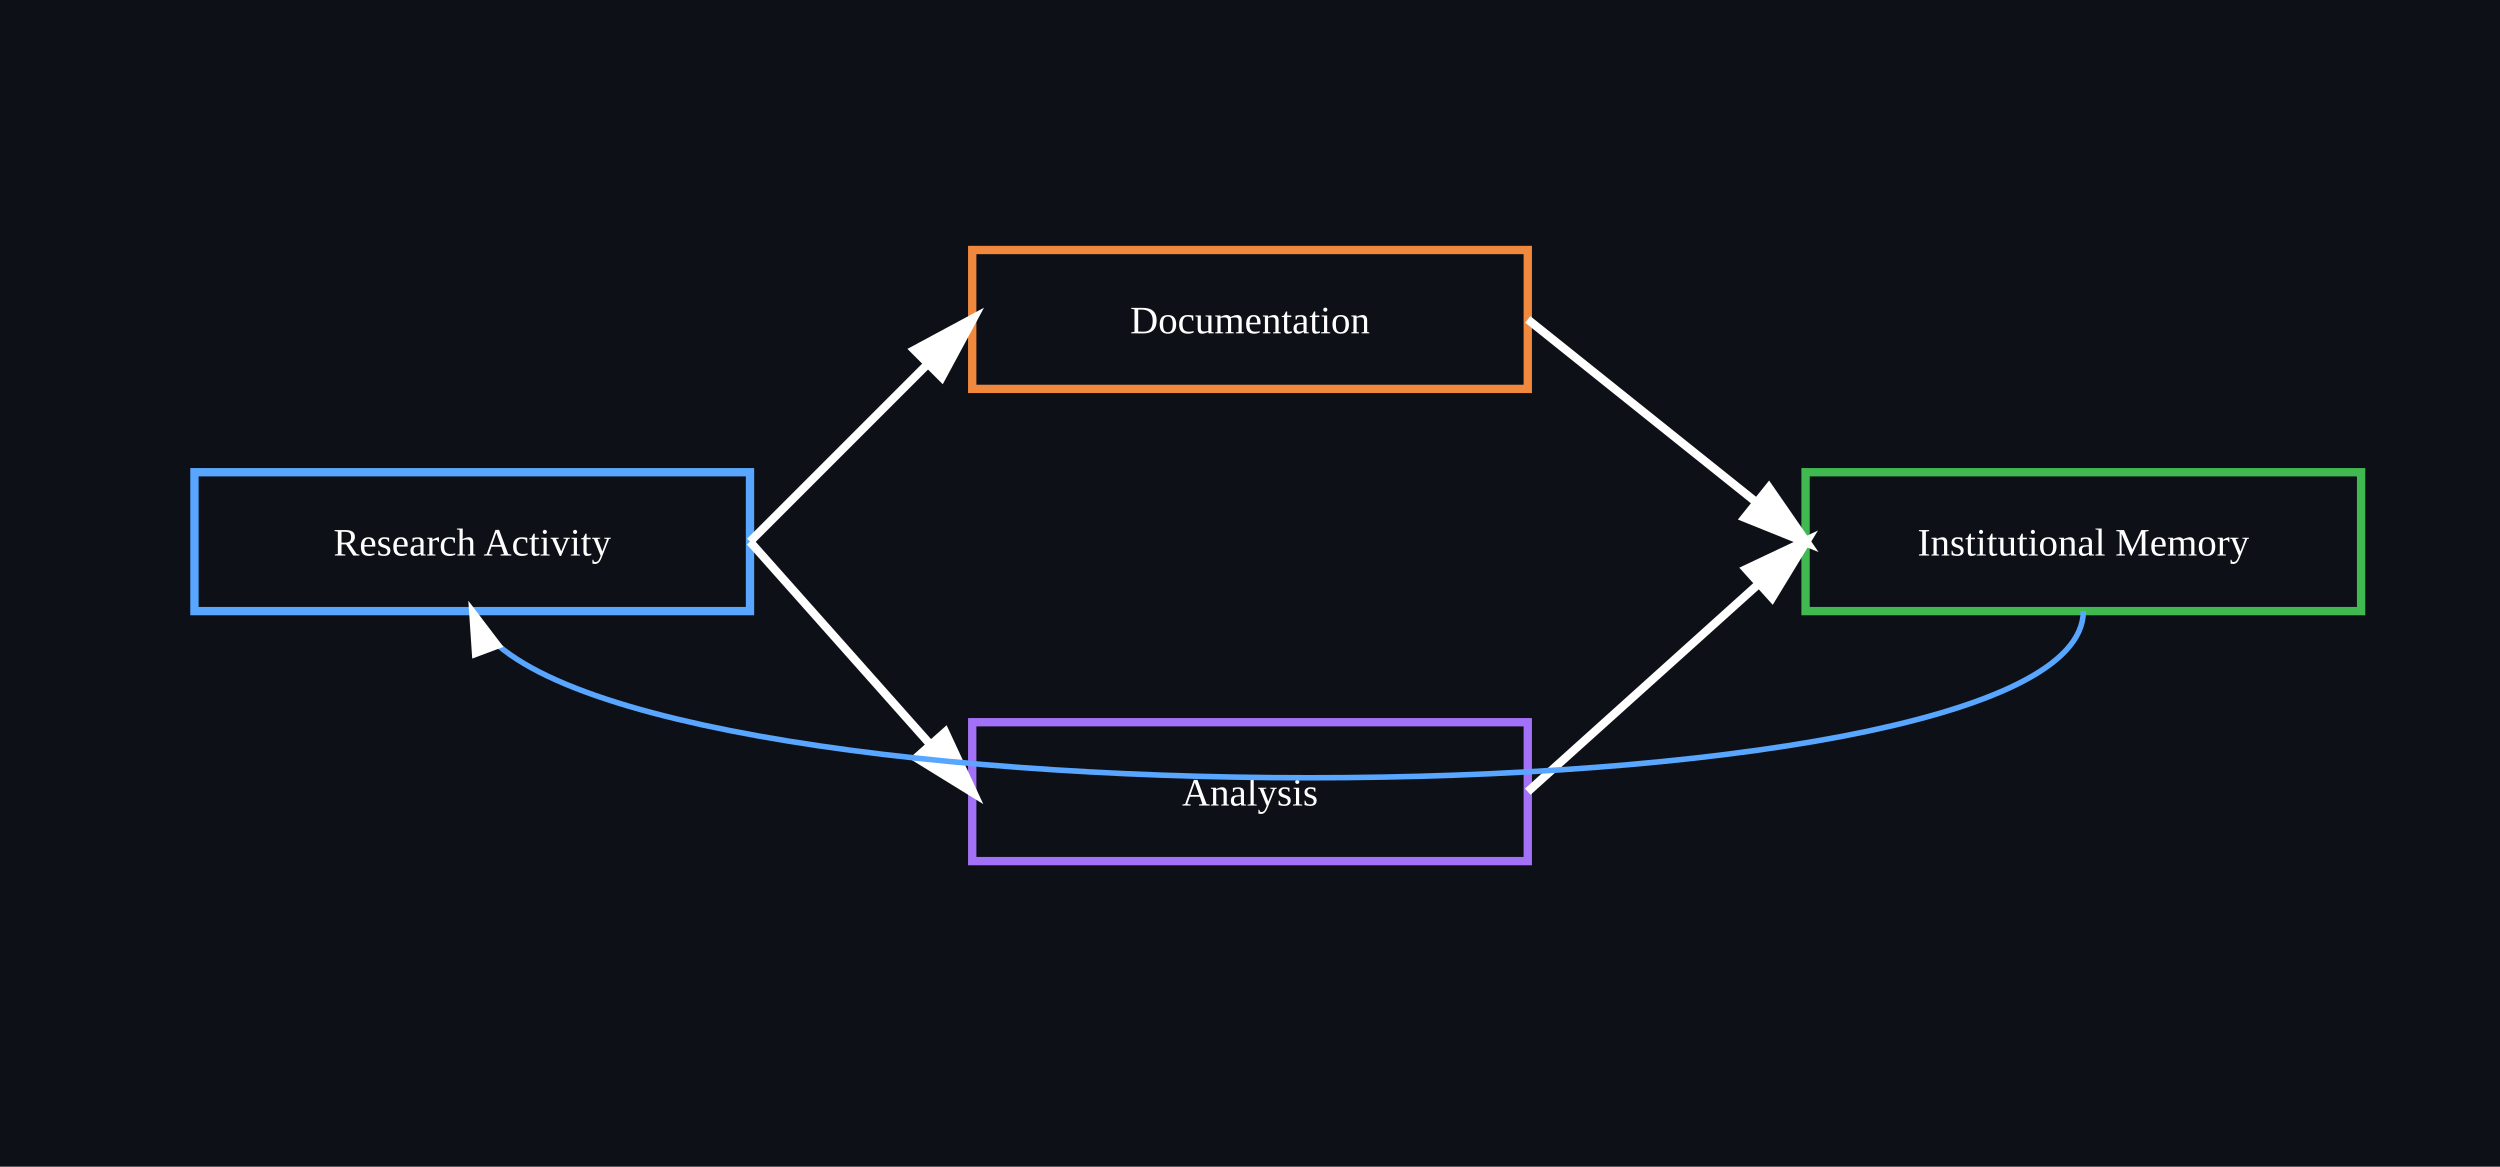
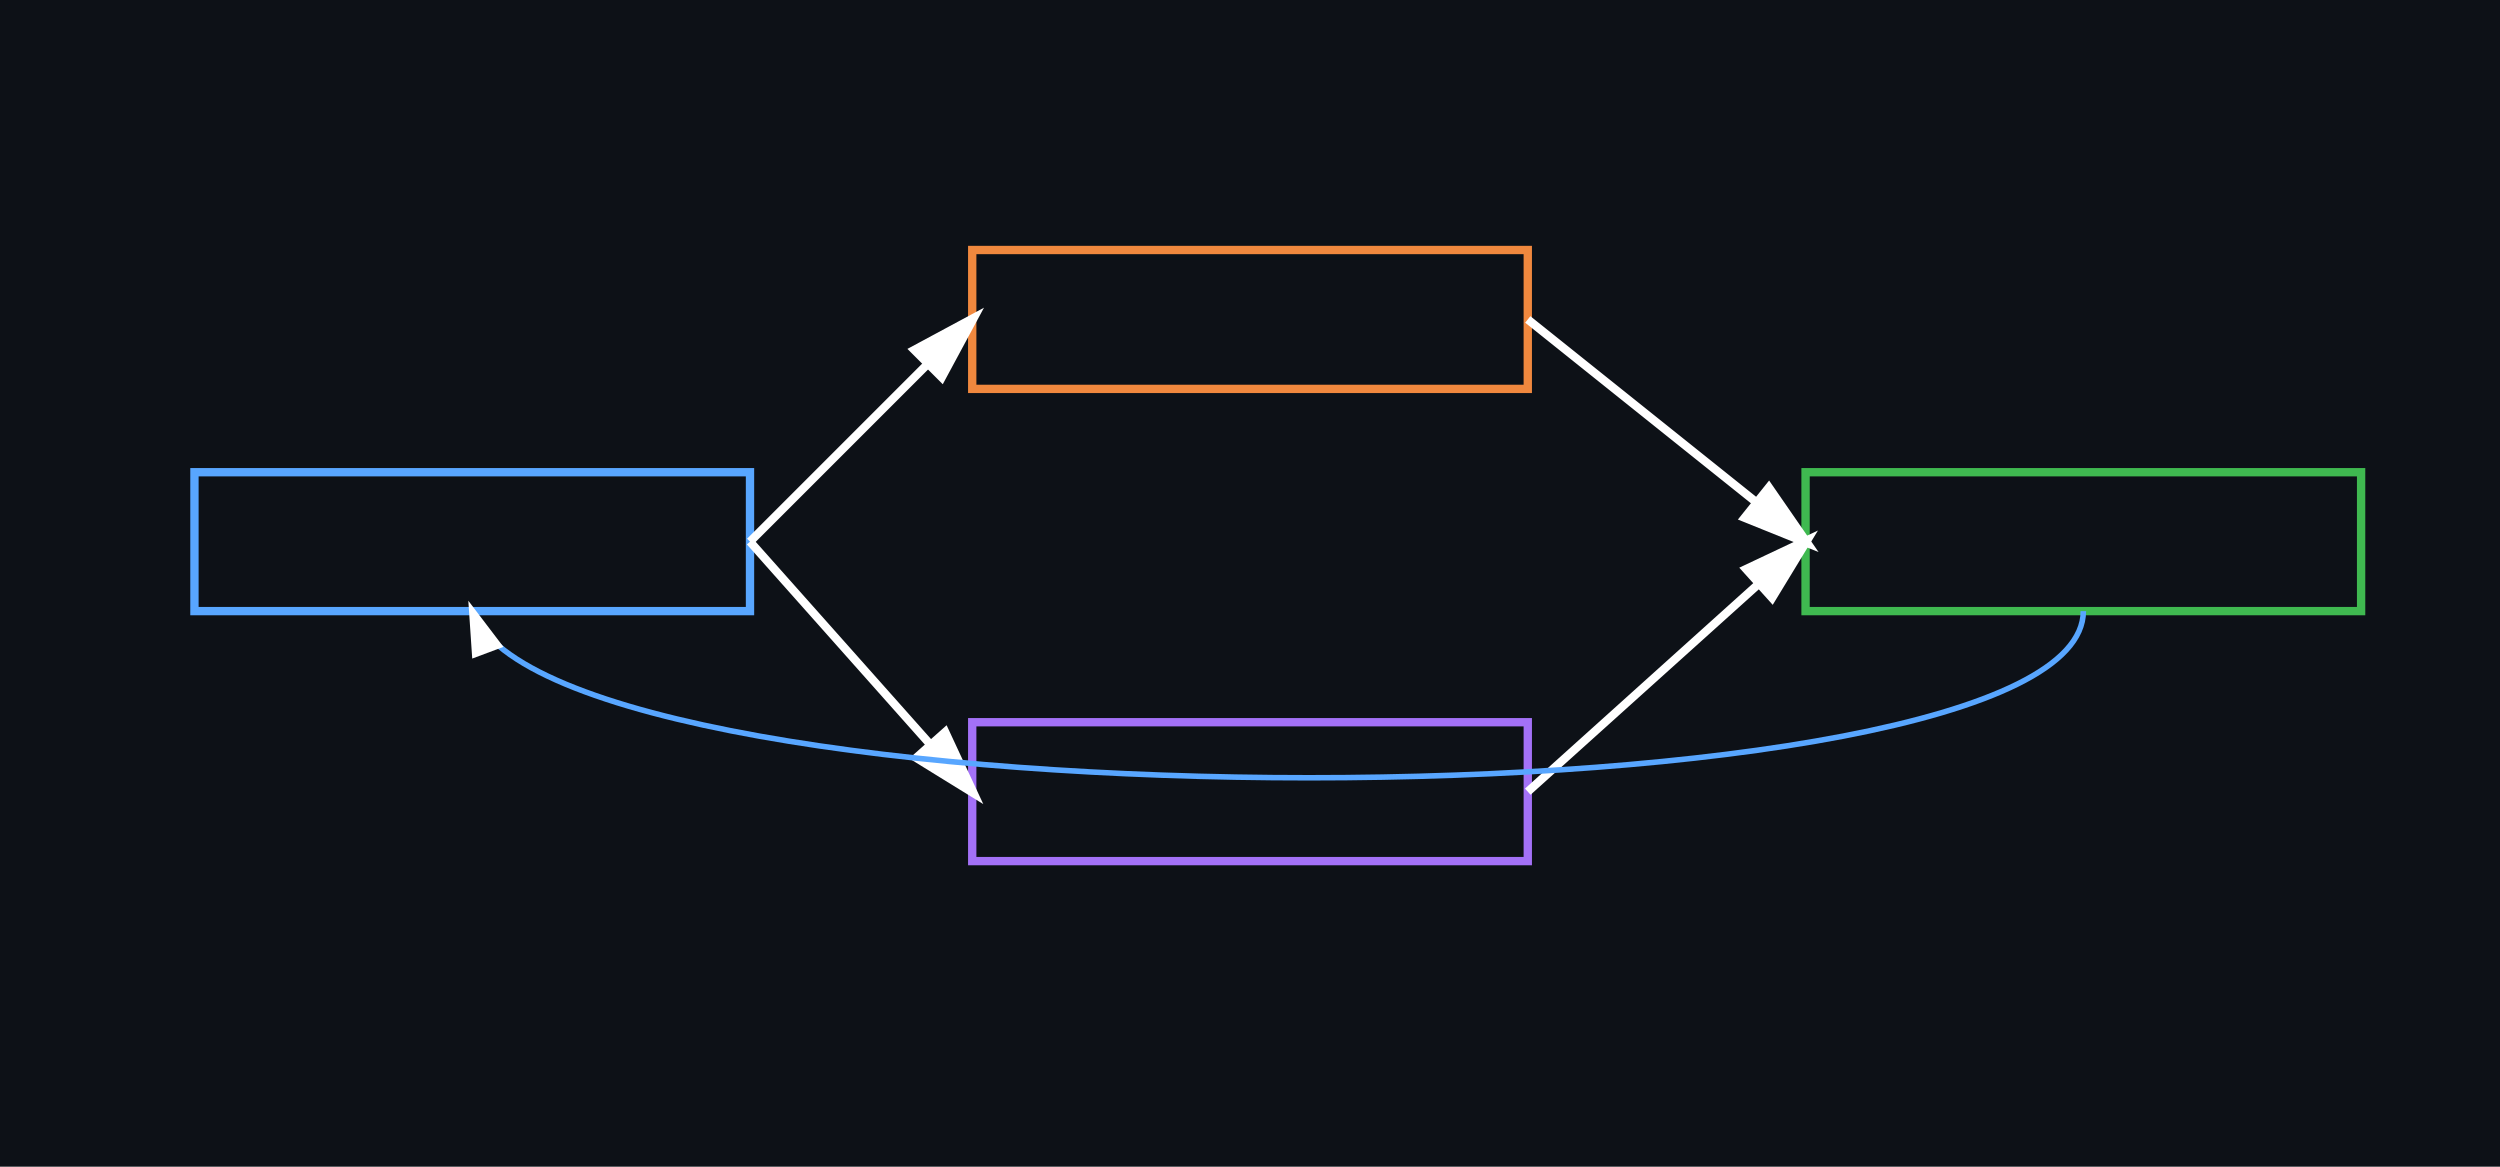
<svg xmlns="http://www.w3.org/2000/svg" width="900" height="420">
  <rect width="100%" height="100%" fill="#0d1117" />
  <defs>
    <marker id="arrow" markerWidth="10" markerHeight="10" refX="8" refY="3" orient="auto">
      <polygon points="0 0, 10 3, 0 6" fill="#ffffff" />
    </marker>
  </defs>
  <rect x="70" y="170" width="200" height="50" fill="#0d1117" stroke="#58a6ff" stroke-width="3" />
-   <text x="170" y="200" fill="white" font-size="14" text-anchor="middle">Research Activity</text>
+   <text x="170" y="200" fill="#0D1117" font-size="14" text-anchor="middle">Research Activity</text>
  <rect x="350" y="90" width="200" height="50" fill="#0d1117" stroke="#f0883e" stroke-width="3" />
-   <text x="450" y="120" fill="white" font-size="14" text-anchor="middle">Documentation</text>
+   <text x="450" y="120" fill="#0D1117" font-size="14" text-anchor="middle">Documentation</text>
  <rect x="350" y="260" width="200" height="50" fill="#0d1117" stroke="#a371f7" stroke-width="3" />
-   <text x="450" y="290" fill="white" font-size="14" text-anchor="middle">Analysis</text>
+   <text x="450" y="290" fill="#0D1117" font-size="14" text-anchor="middle">Analysis</text>
  <rect x="650" y="170" width="200" height="50" fill="#0d1117" stroke="#3fb950" stroke-width="3" />
-   <text x="750" y="200" fill="white" font-size="14" text-anchor="middle">Institutional Memory</text>
+   <text x="750" y="200" fill="#0D1117" font-size="14" text-anchor="middle">Institutional Memory</text>
  <line x1="270" y1="195" x2="350" y2="115" stroke="#ffffff" stroke-width="3" marker-end="url(#arrow)" />
  <line x1="270" y1="195" x2="350" y2="285" stroke="#ffffff" stroke-width="3" marker-end="url(#arrow)" />
  <line x1="550" y1="115" x2="650" y2="195" stroke="#ffffff" stroke-width="3" marker-end="url(#arrow)" />
  <line x1="550" y1="285" x2="650" y2="195" stroke="#ffffff" stroke-width="3" marker-end="url(#arrow)" />
  <path d="M750 220 C750 300 200 300 170 220" stroke="#58a6ff" stroke-width="2" fill="none" marker-end="url(#arrow)" />
</svg>
